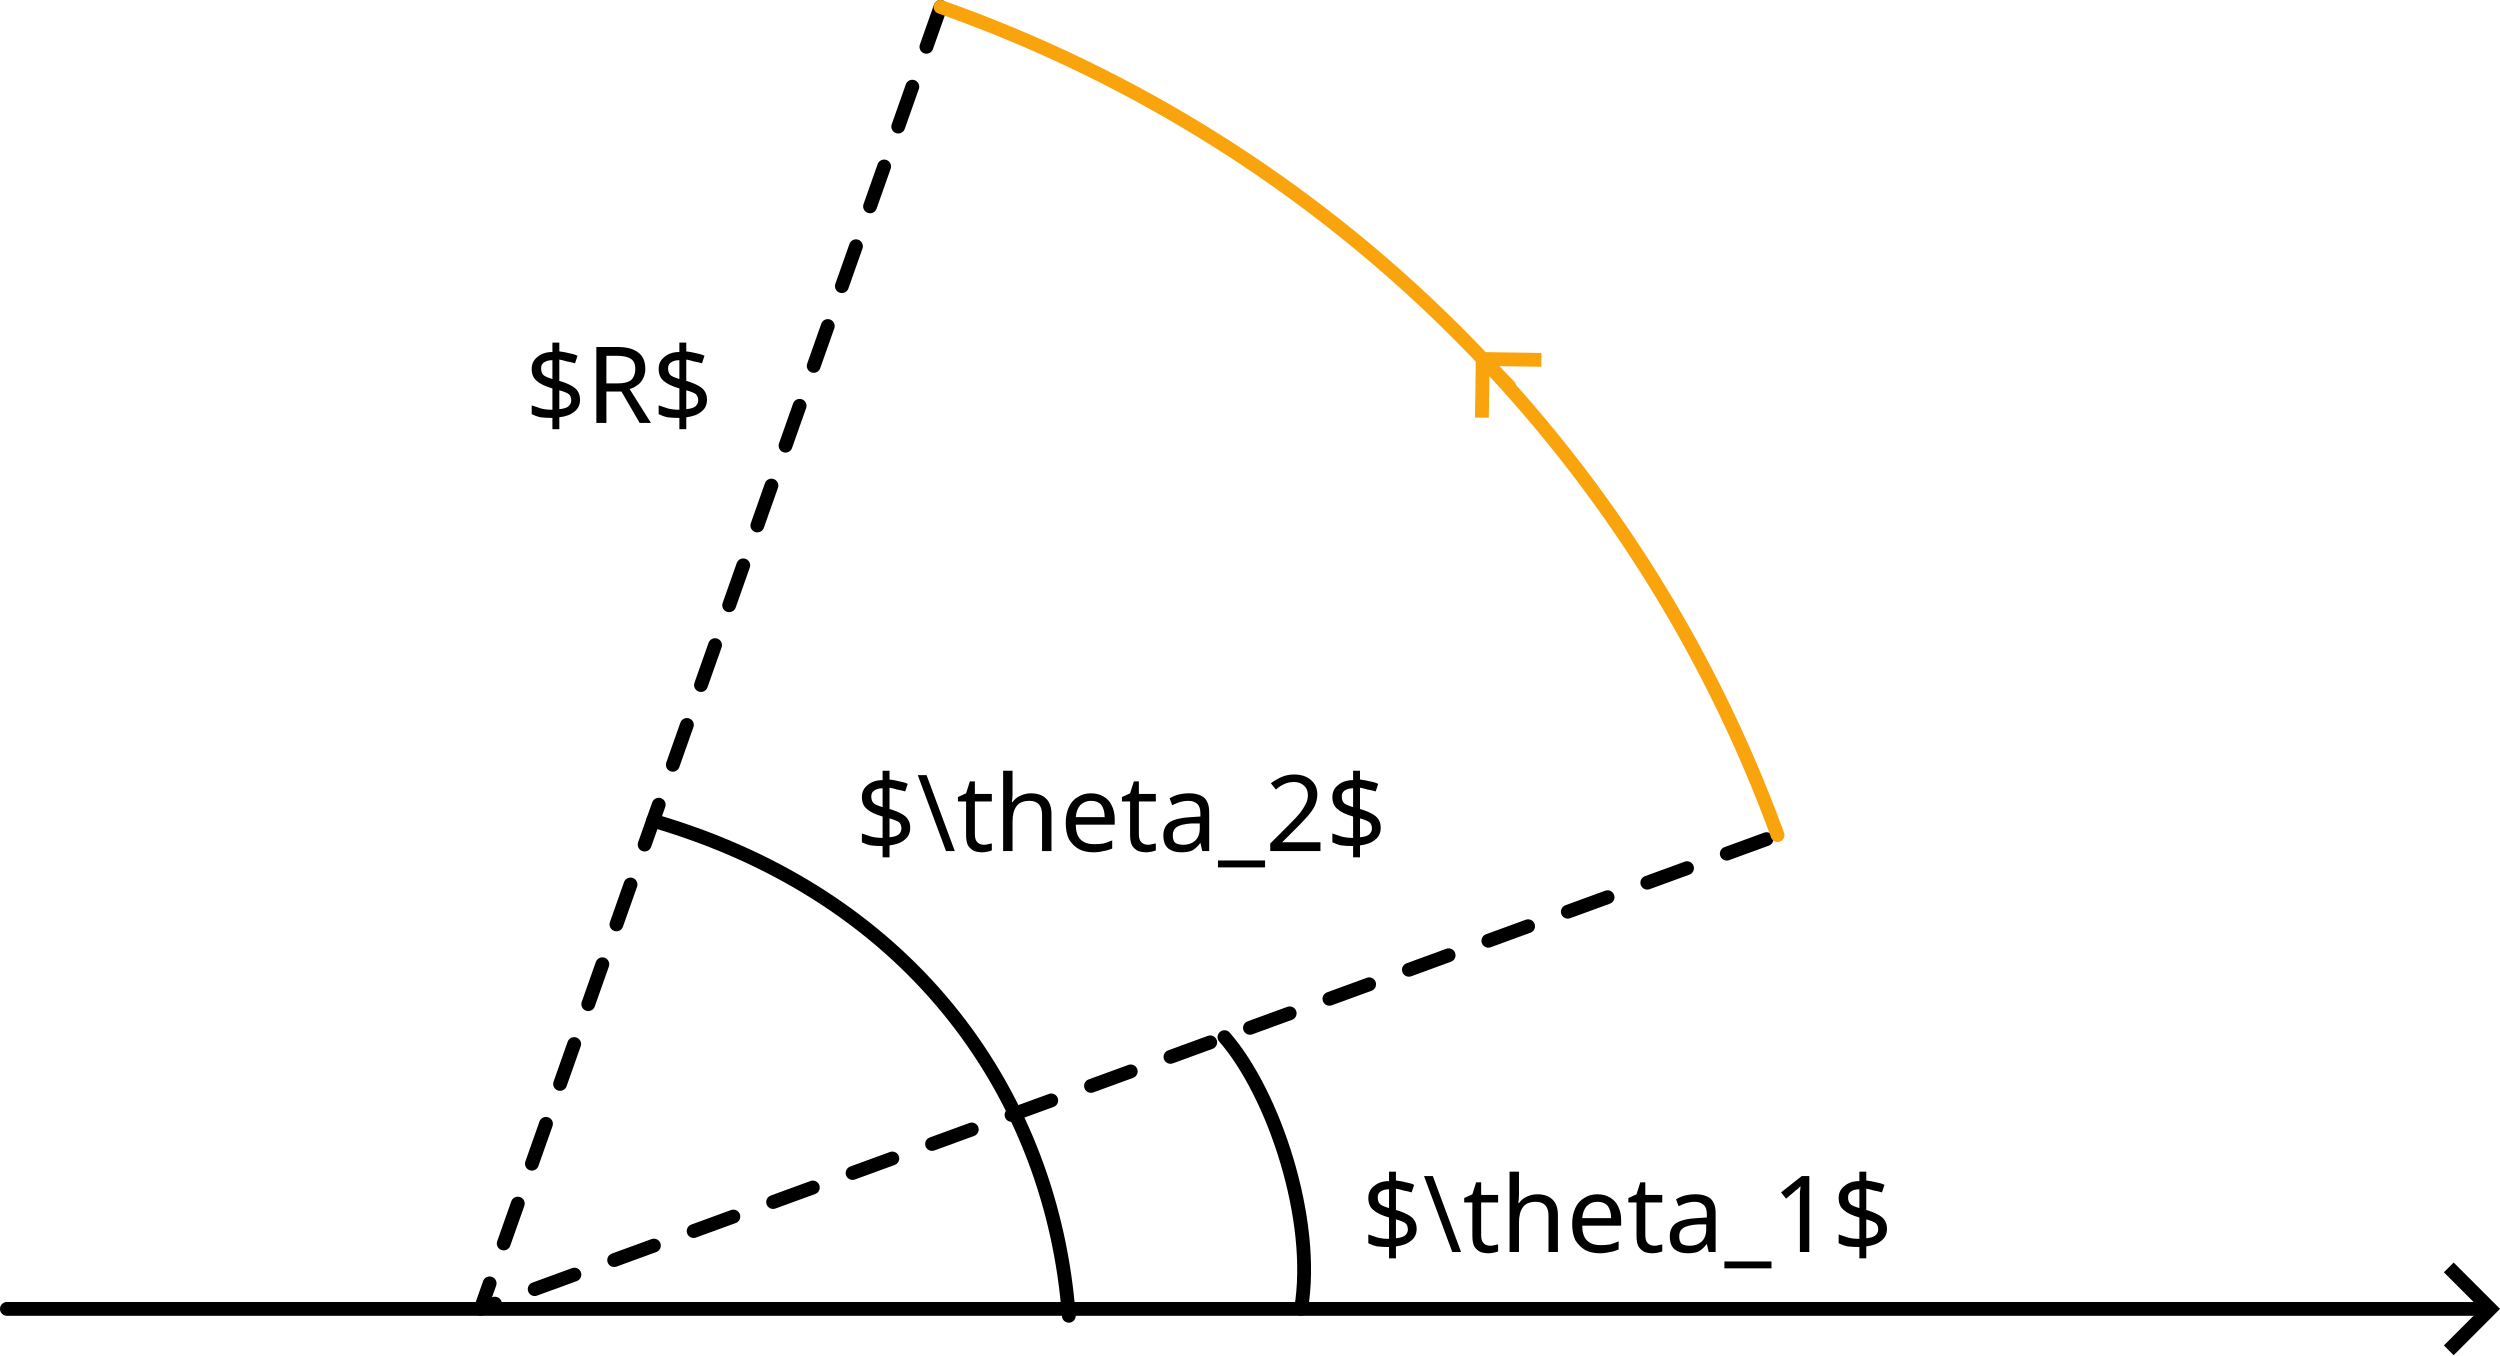
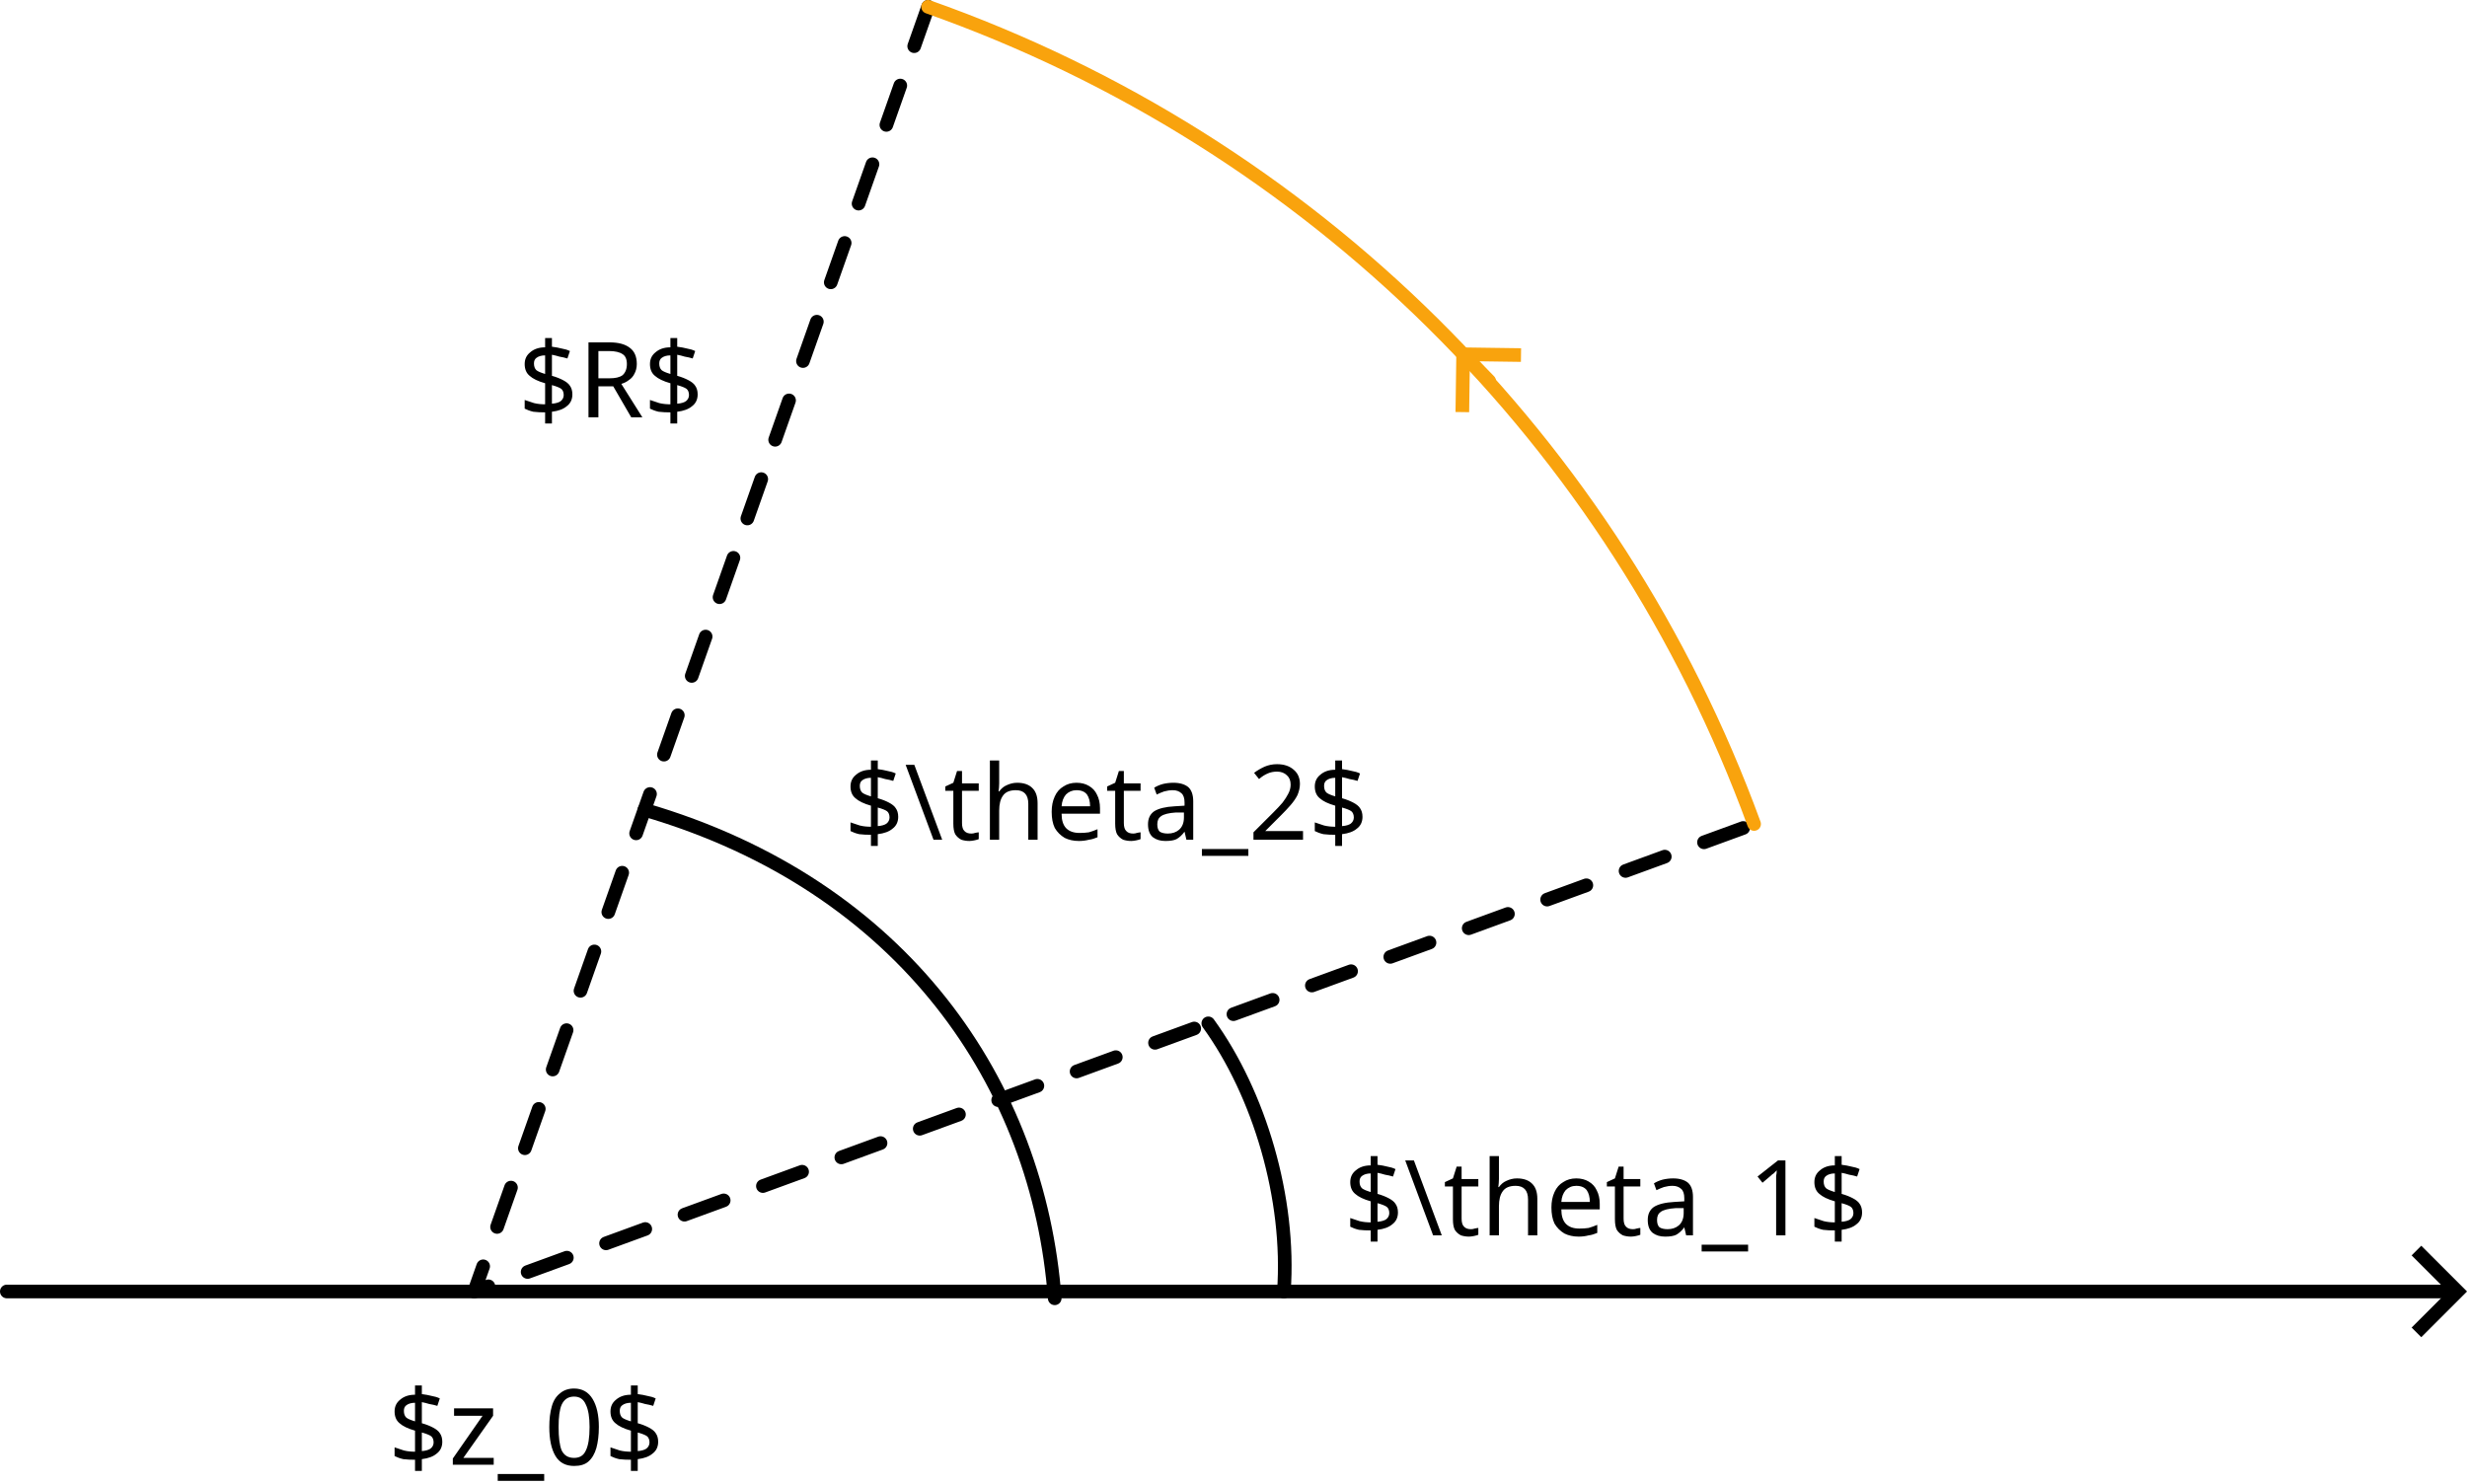
- <svg xmlns="http://www.w3.org/2000/svg" width="62.227mm" height="33.733mm" version="1.1" viewBox="0 0 62.227 33.733" xml:space="preserve">
+ <svg xmlns="http://www.w3.org/2000/svg" width="62.227mm" height="37.427mm" version="1.1" viewBox="0 0 62.227 37.427" xml:space="preserve">
  <defs>
    <marker id="ArrowWide" overflow="visible" markerHeight="1" markerWidth="1" orient="auto-start-reverse" preserveAspectRatio="xMidYMid" viewBox="0 0 1 1">
      <path transform="rotate(180 .125 0)" d="m3-3-3 3 3 3" fill="none" stroke="context-stroke" />
    </marker>
  </defs>
  <path d="m23.41 0.172-11.447 32.407 32.283-11.793" fill="none" stroke="#000" stroke-dasharray="1.053, 1.053" stroke-linecap="round" stroke-linejoin="round" stroke-width=".344" style="paint-order:markers stroke fill" />
  <path d="m44.245 20.786c-3.52-9.637-11.162-17.197-20.836-20.614" fill="none" stroke="#f9a30d" stroke-linecap="round" stroke-linejoin="round" stroke-width=".344" style="paint-order:markers stroke fill" />
  <path d="m0.172 32.579h61.726" fill="none" marker-end="url(#ArrowWide)" stroke="#000" stroke-linecap="round" stroke-linejoin="round" stroke-width=".344" style="paint-order:markers stroke fill" />
-   <path d="m32.384 32.579c0.377-2.222-0.687-5.369-1.906-6.764" fill="none" stroke="#000" stroke-linecap="round" stroke-linejoin="round" stroke-width=".344" style="paint-order:markers stroke fill" />
+   <path d="m32.384 32.579c0.169-2.346-0.618-4.987-1.906-6.764" fill="none" stroke="#000" stroke-linecap="round" stroke-linejoin="round" stroke-width=".344" style="paint-order:markers stroke fill" />
  <path d="m26.604 32.751c-0.405-5.373-3.783-10.411-10.349-12.324" fill="none" stroke="#000" stroke-linecap="round" stroke-linejoin="round" stroke-width=".344" style="paint-order:markers stroke fill" />
  <text x="33.903" y="31.165" fill="#000000" font-family="'MonaspiceNe Nerd Font'" font-size="2.646px" stroke-width=".265" xml:space="preserve">
    <tspan x="33.903" y="31.165" stroke-width=".265">$\theta_1$</tspan>
  </text>
  <text x="21.295" y="21.186" fill="#000000" font-family="'MonaspiceNe Nerd Font'" font-size="2.646px" stroke-width=".265" xml:space="preserve">
    <tspan x="21.295" y="21.186" stroke-width=".265">$\theta_2$</tspan>
  </text>
  <text x="13.078" y="10.527" fill="#000000" font-family="'MonaspiceNe Nerd Font'" font-size="2.646px" stroke-width=".265" xml:space="preserve">
    <tspan x="13.078" y="10.527" stroke-width=".265">$R$</tspan>
  </text>
  <path d="m36.966 8.998 0.597 0.614" fill="none" marker-start="url(#ArrowWide)" stroke="#f9a30d" stroke-dasharray="1.053, 1.053" stroke-linecap="round" stroke-linejoin="round" stroke-width=".344" style="paint-order:markers stroke fill" />
+   <text x="9.795" y="36.951" fill="#000000" font-family="'MonaspiceNe Nerd Font'" font-size="2.646px" stroke-width=".265" xml:space="preserve">
+     <tspan x="9.795" y="36.951" stroke-width=".265">$z_0$</tspan>
+   </text>
</svg>
